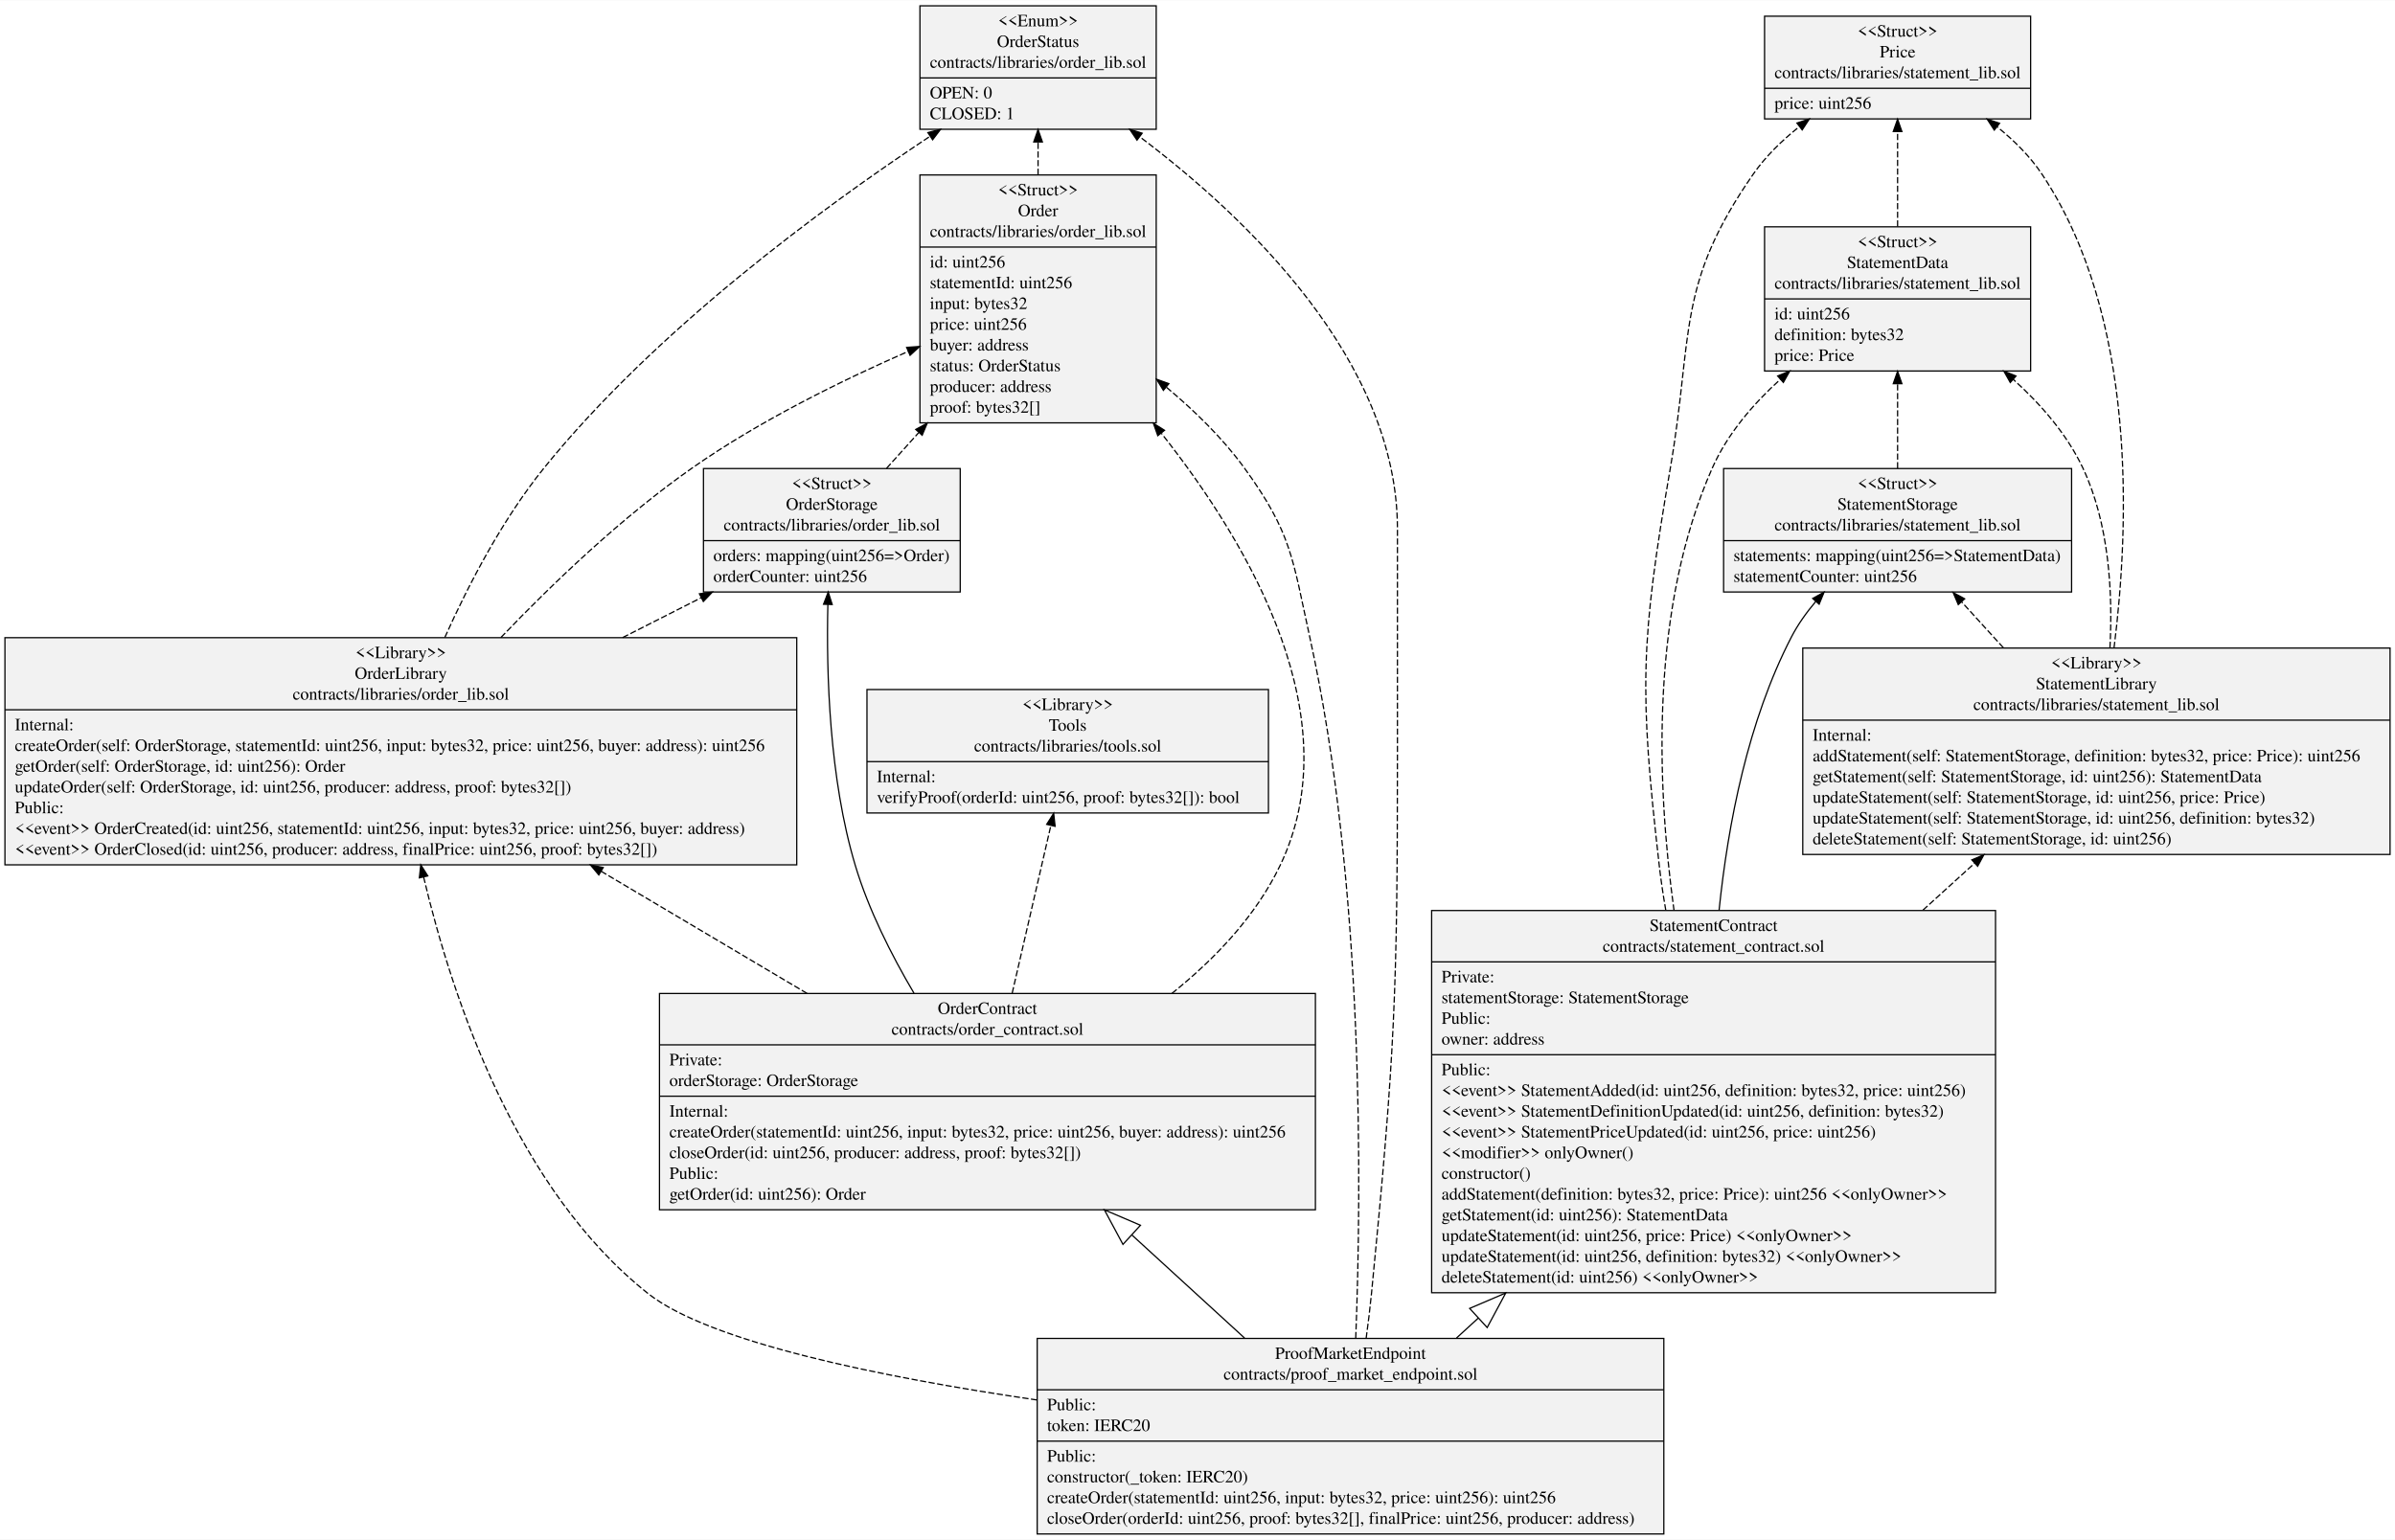
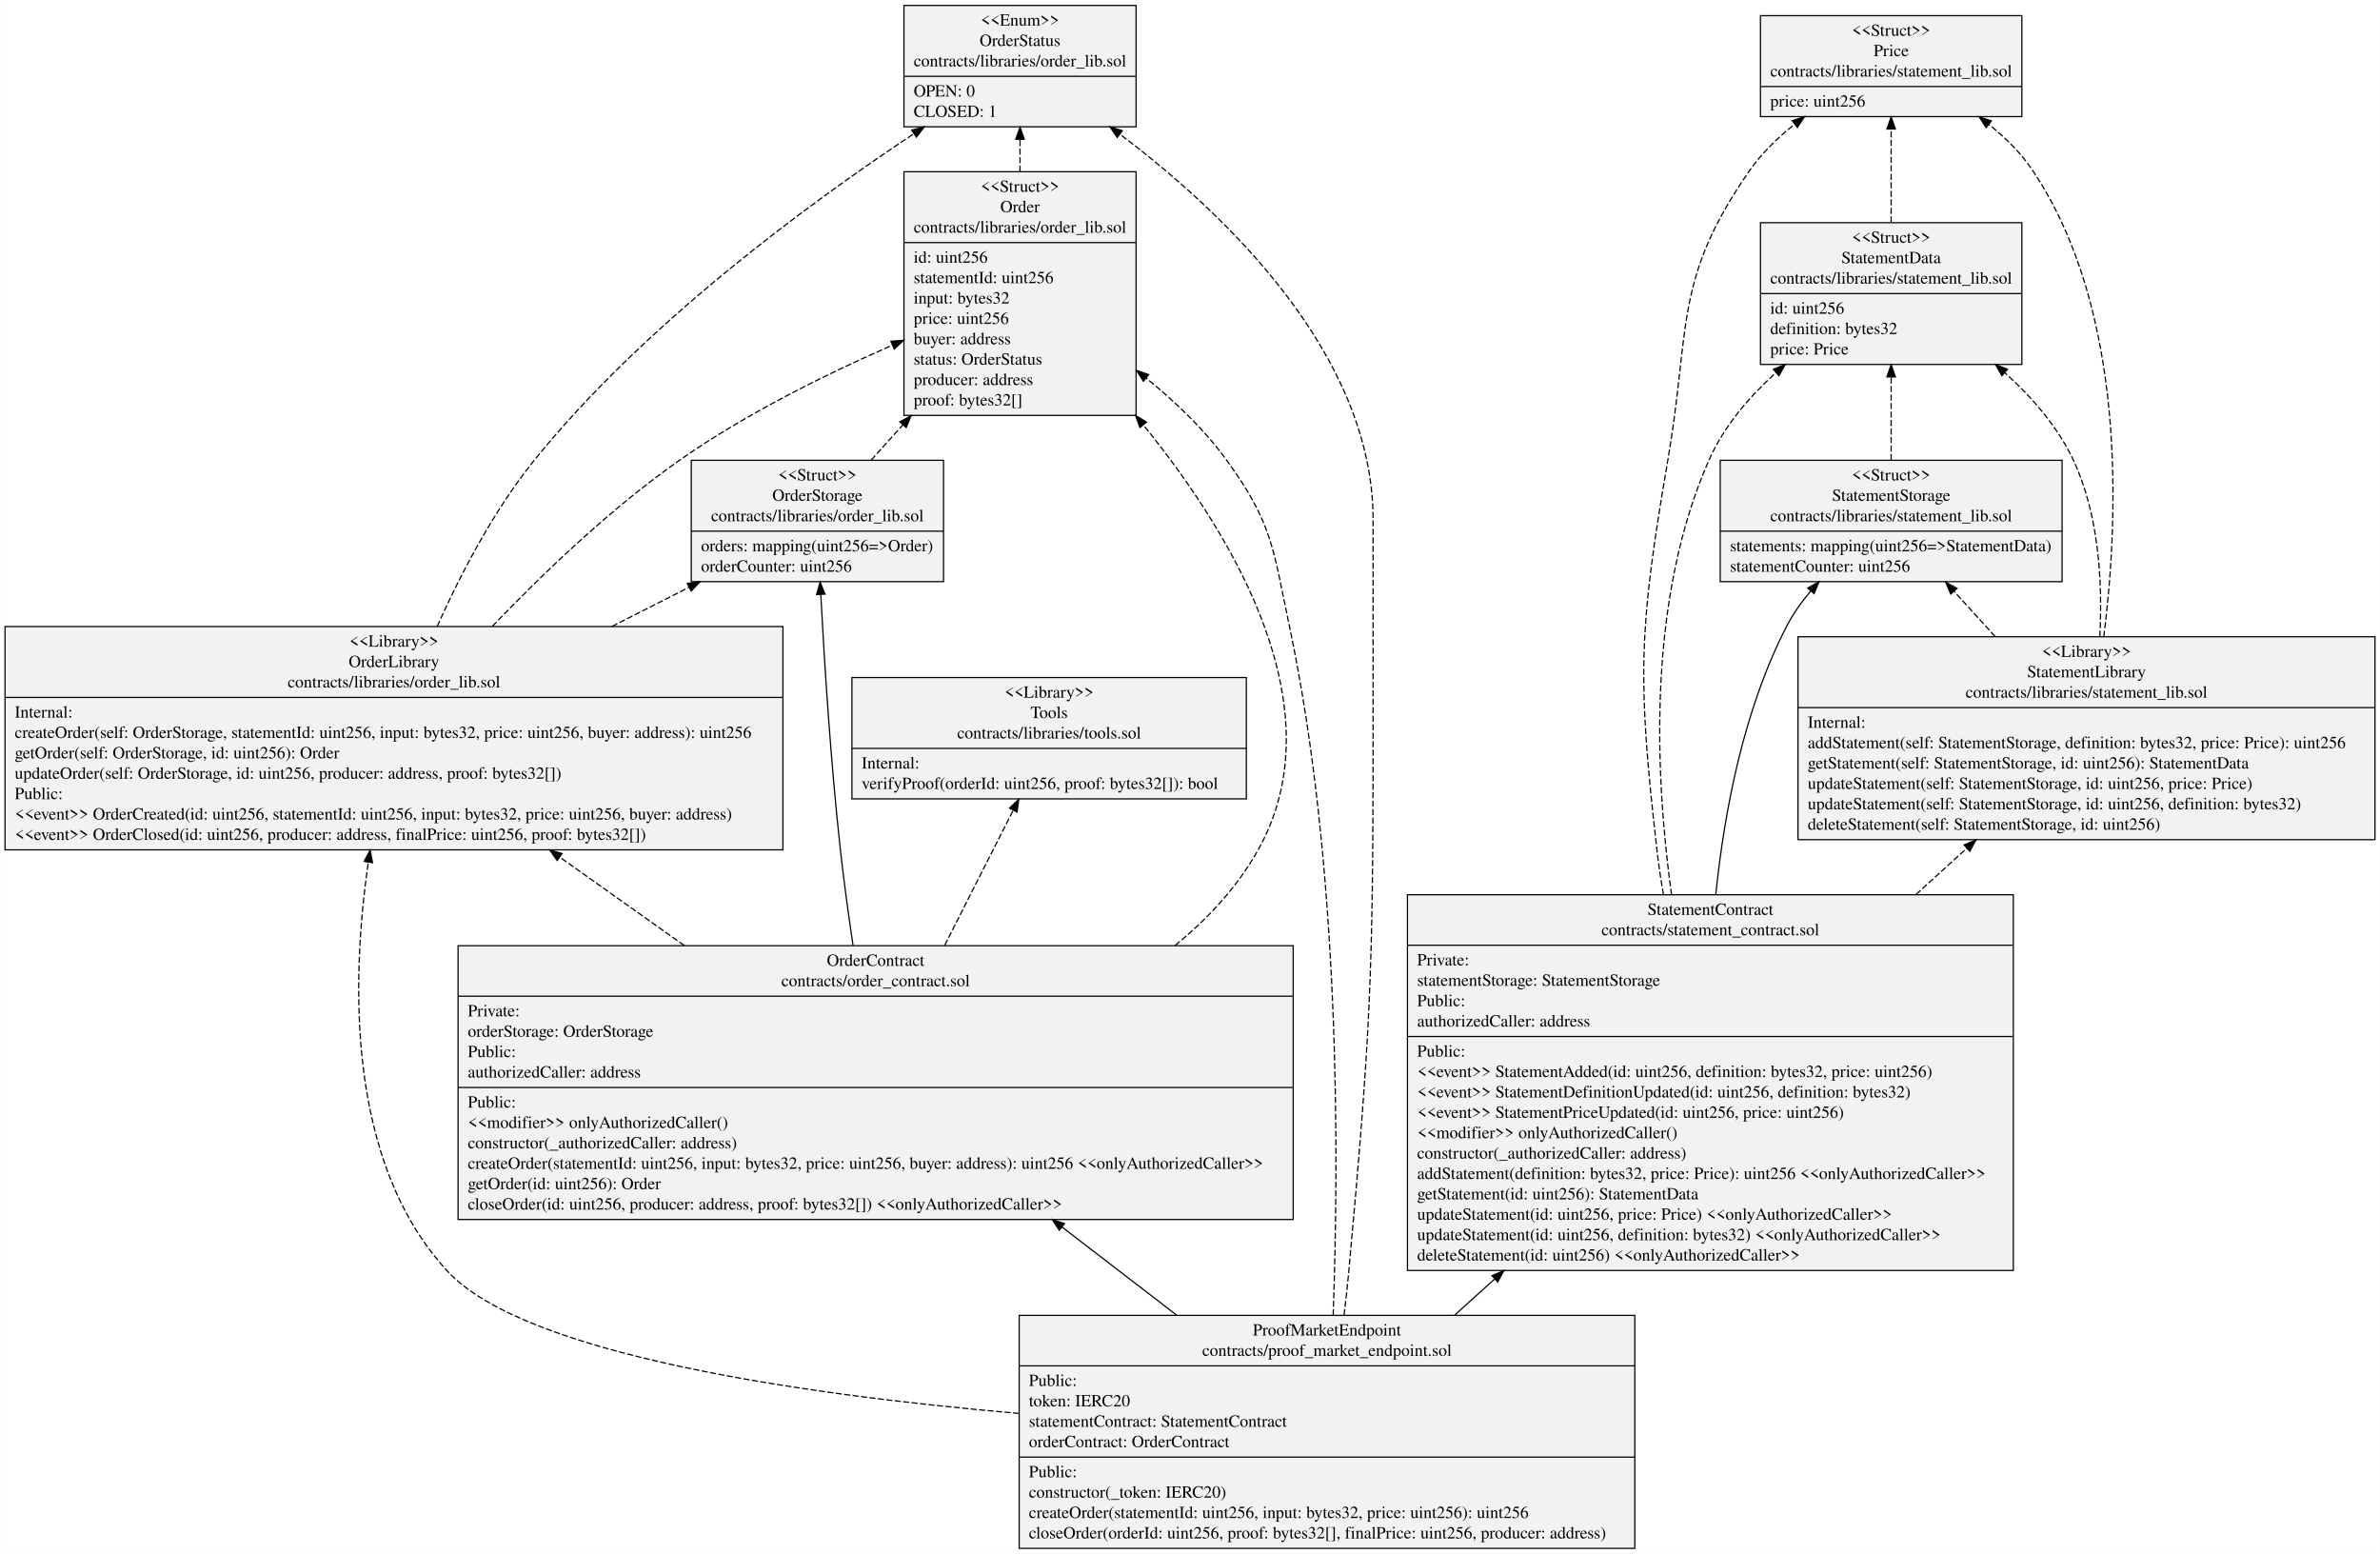
- <svg xmlns="http://www.w3.org/2000/svg" width="1939pt" height="1247pt" viewBox="0.00 0.00 1939.36 1246.80">
-   <g id="graph0" class="graph" transform="scale(1 1) rotate(0) translate(4 1242.8)">
-     <polygon fill="white" stroke="transparent" points="-4,4 -4,-1242.8 1935.36,-1242.8 1935.36,4 -4,4" />
+ <svg xmlns="http://www.w3.org/2000/svg" width="1961pt" height="1280pt" viewBox="0.00 0.00 1961.36 1280.40">
+   <g id="graph0" class="graph" transform="scale(1 1) rotate(0) translate(4 1276.4)">
+     <polygon fill="white" stroke="transparent" points="-4,4 -4,-1276.4 1957.36,-1276.4 1957.36,4 -4,4" />
    <g id="node1" class="node">
-       <polygon fill="#f2f2f2" stroke="black" points="740.92,-1138.3 740.92,-1238.3 932.25,-1238.3 932.25,-1138.3 740.92,-1138.3" />
-       <text text-anchor="middle" x="836.58" y="-1221.7" font-family="Times,serif" font-size="14.00">&lt;&lt;Enum&gt;&gt;</text>
-       <text text-anchor="middle" x="836.58" y="-1204.9" font-family="Times,serif" font-size="14.00">OrderStatus</text>
-       <text text-anchor="middle" x="836.58" y="-1188.1" font-family="Times,serif" font-size="14.00">contracts/libraries/order_lib.sol</text>
-       <polyline fill="none" stroke="black" points="740.92,-1179.9 932.25,-1179.9 " />
-       <text text-anchor="start" x="748.92" y="-1163.3" font-family="Times,serif" font-size="14.00">OPEN: 0</text>
-       <text text-anchor="start" x="748.92" y="-1146.5" font-family="Times,serif" font-size="14.00">CLOSED: 1</text>
+       <polygon fill="#f2f2f2" stroke="black" points="740.92,-1171.9 740.92,-1271.9 932.25,-1271.9 932.25,-1171.9 740.92,-1171.9" />
+       <text text-anchor="middle" x="836.58" y="-1255.3" font-family="Times,serif" font-size="14.00">&lt;&lt;Enum&gt;&gt;</text>
+       <text text-anchor="middle" x="836.58" y="-1238.5" font-family="Times,serif" font-size="14.00">OrderStatus</text>
+       <text text-anchor="middle" x="836.58" y="-1221.7" font-family="Times,serif" font-size="14.00">contracts/libraries/order_lib.sol</text>
+       <polyline fill="none" stroke="black" points="740.92,-1213.5 932.25,-1213.5 " />
+       <text text-anchor="start" x="748.92" y="-1196.9" font-family="Times,serif" font-size="14.00">OPEN: 0</text>
+       <text text-anchor="start" x="748.92" y="-1180.1" font-family="Times,serif" font-size="14.00">CLOSED: 1</text>
    </g>
    <g id="node2" class="node">
-       <polygon fill="#f2f2f2" stroke="black" points="740.92,-900.5 740.92,-1101.3 932.25,-1101.3 932.25,-900.5 740.92,-900.5" />
-       <text text-anchor="middle" x="836.58" y="-1084.7" font-family="Times,serif" font-size="14.00">&lt;&lt;Struct&gt;&gt;</text>
-       <text text-anchor="middle" x="836.58" y="-1067.9" font-family="Times,serif" font-size="14.00">Order</text>
-       <text text-anchor="middle" x="836.58" y="-1051.1" font-family="Times,serif" font-size="14.00">contracts/libraries/order_lib.sol</text>
-       <polyline fill="none" stroke="black" points="740.92,-1042.9 932.25,-1042.9 " />
-       <text text-anchor="start" x="748.92" y="-1026.3" font-family="Times,serif" font-size="14.00">id: uint256</text>
-       <text text-anchor="start" x="748.92" y="-1009.5" font-family="Times,serif" font-size="14.00">statementId: uint256</text>
-       <text text-anchor="start" x="748.92" y="-992.7" font-family="Times,serif" font-size="14.00">input: bytes32</text>
-       <text text-anchor="start" x="748.92" y="-975.9" font-family="Times,serif" font-size="14.00">price: uint256</text>
-       <text text-anchor="start" x="748.92" y="-959.1" font-family="Times,serif" font-size="14.00">buyer: address</text>
-       <text text-anchor="start" x="748.92" y="-942.3" font-family="Times,serif" font-size="14.00">status: OrderStatus</text>
-       <text text-anchor="start" x="748.92" y="-925.5" font-family="Times,serif" font-size="14.00">producer: address</text>
-       <text text-anchor="start" x="748.92" y="-908.7" font-family="Times,serif" font-size="14.00">proof: bytes32[]</text>
+       <polygon fill="#f2f2f2" stroke="black" points="740.92,-934.1 740.92,-1134.9 932.25,-1134.9 932.25,-934.1 740.92,-934.1" />
+       <text text-anchor="middle" x="836.58" y="-1118.3" font-family="Times,serif" font-size="14.00">&lt;&lt;Struct&gt;&gt;</text>
+       <text text-anchor="middle" x="836.58" y="-1101.5" font-family="Times,serif" font-size="14.00">Order</text>
+       <text text-anchor="middle" x="836.58" y="-1084.7" font-family="Times,serif" font-size="14.00">contracts/libraries/order_lib.sol</text>
+       <polyline fill="none" stroke="black" points="740.92,-1076.5 932.25,-1076.5 " />
+       <text text-anchor="start" x="748.92" y="-1059.9" font-family="Times,serif" font-size="14.00">id: uint256</text>
+       <text text-anchor="start" x="748.92" y="-1043.1" font-family="Times,serif" font-size="14.00">statementId: uint256</text>
+       <text text-anchor="start" x="748.92" y="-1026.3" font-family="Times,serif" font-size="14.00">input: bytes32</text>
+       <text text-anchor="start" x="748.92" y="-1009.5" font-family="Times,serif" font-size="14.00">price: uint256</text>
+       <text text-anchor="start" x="748.92" y="-992.7" font-family="Times,serif" font-size="14.00">buyer: address</text>
+       <text text-anchor="start" x="748.92" y="-975.9" font-family="Times,serif" font-size="14.00">status: OrderStatus</text>
+       <text text-anchor="start" x="748.92" y="-959.1" font-family="Times,serif" font-size="14.00">producer: address</text>
+       <text text-anchor="start" x="748.92" y="-942.3" font-family="Times,serif" font-size="14.00">proof: bytes32[]</text>
    </g>
    <g id="edge1" class="edge">
-       <path fill="none" stroke="black" stroke-dasharray="5,2" d="M836.58,-1101.38C836.58,-1110.42 836.58,-1119.37 836.58,-1127.89" />
-       <polygon fill="black" stroke="black" points="833.08,-1128.05 836.58,-1138.05 840.08,-1128.05 833.08,-1128.05" />
+       <path fill="none" stroke="black" stroke-dasharray="5,2" d="M836.58,-1134.98C836.58,-1144.02 836.58,-1152.97 836.58,-1161.49" />
+       <polygon fill="black" stroke="black" points="833.08,-1161.65 836.58,-1171.65 840.08,-1161.65 833.08,-1161.65" />
    </g>
    <g id="node3" class="node">
-       <polygon fill="#f2f2f2" stroke="black" points="565.63,-763.5 565.63,-863.5 773.54,-863.5 773.54,-763.5 565.63,-763.5" />
-       <text text-anchor="middle" x="669.58" y="-846.9" font-family="Times,serif" font-size="14.00">&lt;&lt;Struct&gt;&gt;</text>
-       <text text-anchor="middle" x="669.58" y="-830.1" font-family="Times,serif" font-size="14.00">OrderStorage</text>
-       <text text-anchor="middle" x="669.58" y="-813.3" font-family="Times,serif" font-size="14.00">contracts/libraries/order_lib.sol</text>
-       <polyline fill="none" stroke="black" points="565.63,-805.1 773.54,-805.1 " />
-       <text text-anchor="start" x="573.63" y="-788.5" font-family="Times,serif" font-size="14.00">orders: mapping(uint256=&gt;Order)</text>
-       <text text-anchor="start" x="573.63" y="-771.7" font-family="Times,serif" font-size="14.00">orderCounter: uint256</text>
+       <polygon fill="#f2f2f2" stroke="black" points="565.63,-797.1 565.63,-897.1 773.54,-897.1 773.54,-797.1 565.63,-797.1" />
+       <text text-anchor="middle" x="669.58" y="-880.5" font-family="Times,serif" font-size="14.00">&lt;&lt;Struct&gt;&gt;</text>
+       <text text-anchor="middle" x="669.58" y="-863.7" font-family="Times,serif" font-size="14.00">OrderStorage</text>
+       <text text-anchor="middle" x="669.58" y="-846.9" font-family="Times,serif" font-size="14.00">contracts/libraries/order_lib.sol</text>
+       <polyline fill="none" stroke="black" points="565.63,-838.7 773.54,-838.7 " />
+       <text text-anchor="start" x="573.63" y="-822.1" font-family="Times,serif" font-size="14.00">orders: mapping(uint256=&gt;Order)</text>
+       <text text-anchor="start" x="573.63" y="-805.3" font-family="Times,serif" font-size="14.00">orderCounter: uint256</text>
    </g>
    <g id="edge2" class="edge">
-       <path fill="none" stroke="black" stroke-dasharray="5,2" d="M713.9,-863.7C722.06,-872.76 730.87,-882.54 739.89,-892.55" />
-       <polygon fill="black" stroke="black" points="737.52,-895.16 746.82,-900.24 742.73,-890.47 737.52,-895.16" />
+       <path fill="none" stroke="black" stroke-dasharray="5,2" d="M713.9,-897.3C722.06,-906.36 730.87,-916.14 739.89,-926.15" />
+       <polygon fill="black" stroke="black" points="737.52,-928.76 746.82,-933.84 742.73,-924.07 737.52,-928.76" />
    </g>
    <g id="node4" class="node">
-       <polygon fill="#f2f2f2" stroke="black" points="0,-542.5 0,-726.5 641.17,-726.5 641.17,-542.5 0,-542.5" />
-       <text text-anchor="middle" x="320.58" y="-709.9" font-family="Times,serif" font-size="14.00">&lt;&lt;Library&gt;&gt;</text>
-       <text text-anchor="middle" x="320.58" y="-693.1" font-family="Times,serif" font-size="14.00">OrderLibrary</text>
-       <text text-anchor="middle" x="320.58" y="-676.3" font-family="Times,serif" font-size="14.00">contracts/libraries/order_lib.sol</text>
-       <polyline fill="none" stroke="black" points="0,-668.1 641.17,-668.1 " />
-       <text text-anchor="start" x="8" y="-651.5" font-family="Times,serif" font-size="14.00">Internal:</text>
-       <text text-anchor="start" x="8" y="-634.7" font-family="Times,serif" font-size="14.00">    createOrder(self: OrderStorage, statementId: uint256, input: bytes32, price: uint256, buyer: address): uint256</text>
-       <text text-anchor="start" x="8" y="-617.9" font-family="Times,serif" font-size="14.00">    getOrder(self: OrderStorage, id: uint256): Order</text>
-       <text text-anchor="start" x="8" y="-601.1" font-family="Times,serif" font-size="14.00">    updateOrder(self: OrderStorage, id: uint256, producer: address, proof: bytes32[])</text>
-       <text text-anchor="start" x="8" y="-584.3" font-family="Times,serif" font-size="14.00">Public:</text>
-       <text text-anchor="start" x="8" y="-567.5" font-family="Times,serif" font-size="14.00">    &lt;&lt;event&gt;&gt; OrderCreated(id: uint256, statementId: uint256, input: bytes32, price: uint256, buyer: address)</text>
-       <text text-anchor="start" x="8" y="-550.7" font-family="Times,serif" font-size="14.00">    &lt;&lt;event&gt;&gt; OrderClosed(id: uint256, producer: address, finalPrice: uint256, proof: bytes32[])</text>
+       <polygon fill="#f2f2f2" stroke="black" points="0,-576.1 0,-760.1 641.17,-760.1 641.17,-576.1 0,-576.1" />
+       <text text-anchor="middle" x="320.58" y="-743.5" font-family="Times,serif" font-size="14.00">&lt;&lt;Library&gt;&gt;</text>
+       <text text-anchor="middle" x="320.58" y="-726.7" font-family="Times,serif" font-size="14.00">OrderLibrary</text>
+       <text text-anchor="middle" x="320.58" y="-709.9" font-family="Times,serif" font-size="14.00">contracts/libraries/order_lib.sol</text>
+       <polyline fill="none" stroke="black" points="0,-701.7 641.17,-701.7 " />
+       <text text-anchor="start" x="8" y="-685.1" font-family="Times,serif" font-size="14.00">Internal:</text>
+       <text text-anchor="start" x="8" y="-668.3" font-family="Times,serif" font-size="14.00">    createOrder(self: OrderStorage, statementId: uint256, input: bytes32, price: uint256, buyer: address): uint256</text>
+       <text text-anchor="start" x="8" y="-651.5" font-family="Times,serif" font-size="14.00">    getOrder(self: OrderStorage, id: uint256): Order</text>
+       <text text-anchor="start" x="8" y="-634.7" font-family="Times,serif" font-size="14.00">    updateOrder(self: OrderStorage, id: uint256, producer: address, proof: bytes32[])</text>
+       <text text-anchor="start" x="8" y="-617.9" font-family="Times,serif" font-size="14.00">Public:</text>
+       <text text-anchor="start" x="8" y="-601.1" font-family="Times,serif" font-size="14.00">    &lt;&lt;event&gt;&gt; OrderCreated(id: uint256, statementId: uint256, input: bytes32, price: uint256, buyer: address)</text>
+       <text text-anchor="start" x="8" y="-584.3" font-family="Times,serif" font-size="14.00">    &lt;&lt;event&gt;&gt; OrderClosed(id: uint256, producer: address, finalPrice: uint256, proof: bytes32[])</text>
    </g>
    <g id="edge5" class="edge">
-       <path fill="none" stroke="black" stroke-dasharray="5,2" d="M356.2,-726.7C375.99,-770.8 403.35,-822.93 436.58,-864 526.83,-975.5 661.33,-1074.38 749.01,-1132.56" />
-       <polygon fill="black" stroke="black" points="747.33,-1135.65 757.6,-1138.24 751.19,-1129.81 747.33,-1135.65" />
+       <path fill="none" stroke="black" stroke-dasharray="5,2" d="M356.2,-760.3C375.99,-804.4 403.35,-856.53 436.58,-897.6 526.83,-1009.1 661.33,-1107.98 749.01,-1166.16" />
+       <polygon fill="black" stroke="black" points="747.33,-1169.25 757.6,-1171.84 751.19,-1163.41 747.33,-1169.25" />
    </g>
    <g id="edge4" class="edge">
-       <path fill="none" stroke="black" stroke-dasharray="5,2" d="M401.62,-726.67C444.69,-771.66 500.28,-824.6 556.58,-864 610.68,-901.85 676.92,-934.53 731.39,-958.35" />
-       <polygon fill="black" stroke="black" points="730.15,-961.63 740.72,-962.39 732.93,-955.2 730.15,-961.63" />
+       <path fill="none" stroke="black" stroke-dasharray="5,2" d="M401.62,-760.27C444.69,-805.26 500.28,-858.2 556.58,-897.6 610.68,-935.45 676.92,-968.13 731.39,-991.95" />
+       <polygon fill="black" stroke="black" points="730.15,-995.23 740.72,-995.99 732.93,-988.8 730.15,-995.23" />
    </g>
    <g id="edge3" class="edge">
-       <path fill="none" stroke="black" stroke-dasharray="5,2" d="M500.2,-726.59C521.92,-737.61 543.54,-748.58 563.71,-758.8" />
-       <polygon fill="black" stroke="black" points="562.36,-762.05 572.86,-763.45 565.53,-755.8 562.36,-762.05" />
+       <path fill="none" stroke="black" stroke-dasharray="5,2" d="M500.2,-760.19C521.92,-771.21 543.54,-782.18 563.71,-792.4" />
+       <polygon fill="black" stroke="black" points="562.36,-795.65 572.86,-797.05 565.53,-789.4 562.36,-795.65" />
    </g>
    <g id="node5" class="node">
-       <polygon fill="#f2f2f2" stroke="black" points="1424.86,-942.5 1424.86,-1059.3 1640.31,-1059.3 1640.31,-942.5 1424.86,-942.5" />
-       <text text-anchor="middle" x="1532.58" y="-1042.7" font-family="Times,serif" font-size="14.00">&lt;&lt;Struct&gt;&gt;</text>
-       <text text-anchor="middle" x="1532.58" y="-1025.9" font-family="Times,serif" font-size="14.00">StatementData</text>
-       <text text-anchor="middle" x="1532.58" y="-1009.1" font-family="Times,serif" font-size="14.00">contracts/libraries/statement_lib.sol</text>
-       <polyline fill="none" stroke="black" points="1424.86,-1000.9 1640.31,-1000.9 " />
-       <text text-anchor="start" x="1432.86" y="-984.3" font-family="Times,serif" font-size="14.00">id: uint256</text>
-       <text text-anchor="start" x="1432.86" y="-967.5" font-family="Times,serif" font-size="14.00">definition: bytes32</text>
-       <text text-anchor="start" x="1432.86" y="-950.7" font-family="Times,serif" font-size="14.00">price: Price</text>
+       <polygon fill="#f2f2f2" stroke="black" points="1446.86,-976.1 1446.86,-1092.9 1662.31,-1092.9 1662.31,-976.1 1446.86,-976.1" />
+       <text text-anchor="middle" x="1554.58" y="-1076.3" font-family="Times,serif" font-size="14.00">&lt;&lt;Struct&gt;&gt;</text>
+       <text text-anchor="middle" x="1554.58" y="-1059.5" font-family="Times,serif" font-size="14.00">StatementData</text>
+       <text text-anchor="middle" x="1554.58" y="-1042.7" font-family="Times,serif" font-size="14.00">contracts/libraries/statement_lib.sol</text>
+       <polyline fill="none" stroke="black" points="1446.86,-1034.5 1662.31,-1034.5 " />
+       <text text-anchor="start" x="1454.86" y="-1017.9" font-family="Times,serif" font-size="14.00">id: uint256</text>
+       <text text-anchor="start" x="1454.86" y="-1001.1" font-family="Times,serif" font-size="14.00">definition: bytes32</text>
+       <text text-anchor="start" x="1454.86" y="-984.3" font-family="Times,serif" font-size="14.00">price: Price</text>
    </g>
    <g id="node7" class="node">
-       <polygon fill="#f2f2f2" stroke="black" points="1424.86,-1146.7 1424.86,-1229.9 1640.31,-1229.9 1640.31,-1146.7 1424.86,-1146.7" />
-       <text text-anchor="middle" x="1532.58" y="-1213.3" font-family="Times,serif" font-size="14.00">&lt;&lt;Struct&gt;&gt;</text>
-       <text text-anchor="middle" x="1532.58" y="-1196.5" font-family="Times,serif" font-size="14.00">Price</text>
-       <text text-anchor="middle" x="1532.58" y="-1179.7" font-family="Times,serif" font-size="14.00">contracts/libraries/statement_lib.sol</text>
-       <polyline fill="none" stroke="black" points="1424.86,-1171.5 1640.31,-1171.5 " />
-       <text text-anchor="start" x="1432.86" y="-1154.9" font-family="Times,serif" font-size="14.00">price: uint256</text>
+       <polygon fill="#f2f2f2" stroke="black" points="1446.86,-1180.3 1446.86,-1263.5 1662.31,-1263.5 1662.31,-1180.3 1446.86,-1180.3" />
+       <text text-anchor="middle" x="1554.58" y="-1246.9" font-family="Times,serif" font-size="14.00">&lt;&lt;Struct&gt;&gt;</text>
+       <text text-anchor="middle" x="1554.58" y="-1230.1" font-family="Times,serif" font-size="14.00">Price</text>
+       <text text-anchor="middle" x="1554.58" y="-1213.3" font-family="Times,serif" font-size="14.00">contracts/libraries/statement_lib.sol</text>
+       <polyline fill="none" stroke="black" points="1446.86,-1205.1 1662.31,-1205.1 " />
+       <text text-anchor="start" x="1454.86" y="-1188.5" font-family="Times,serif" font-size="14.00">price: uint256</text>
    </g>
    <g id="edge6" class="edge">
-       <path fill="none" stroke="black" stroke-dasharray="5,2" d="M1532.58,-1059.55C1532.58,-1084.08 1532.58,-1112.46 1532.58,-1136.23" />
-       <polygon fill="black" stroke="black" points="1529.08,-1136.46 1532.58,-1146.46 1536.08,-1136.46 1529.08,-1136.46" />
+       <path fill="none" stroke="black" stroke-dasharray="5,2" d="M1554.58,-1093.15C1554.58,-1117.68 1554.58,-1146.06 1554.58,-1169.83" />
+       <polygon fill="black" stroke="black" points="1551.08,-1170.06 1554.58,-1180.06 1558.08,-1170.06 1551.08,-1170.06" />
    </g>
    <g id="node6" class="node">
-       <polygon fill="#f2f2f2" stroke="black" points="1391.69,-763.5 1391.69,-863.5 1673.48,-863.5 1673.48,-763.5 1391.69,-763.5" />
-       <text text-anchor="middle" x="1532.58" y="-846.9" font-family="Times,serif" font-size="14.00">&lt;&lt;Struct&gt;&gt;</text>
-       <text text-anchor="middle" x="1532.58" y="-830.1" font-family="Times,serif" font-size="14.00">StatementStorage</text>
-       <text text-anchor="middle" x="1532.58" y="-813.3" font-family="Times,serif" font-size="14.00">contracts/libraries/statement_lib.sol</text>
-       <polyline fill="none" stroke="black" points="1391.69,-805.1 1673.48,-805.1 " />
-       <text text-anchor="start" x="1399.69" y="-788.5" font-family="Times,serif" font-size="14.00">statements: mapping(uint256=&gt;StatementData)</text>
-       <text text-anchor="start" x="1399.69" y="-771.7" font-family="Times,serif" font-size="14.00">statementCounter: uint256</text>
+       <polygon fill="#f2f2f2" stroke="black" points="1413.69,-797.1 1413.69,-897.1 1695.48,-897.1 1695.48,-797.1 1413.69,-797.1" />
+       <text text-anchor="middle" x="1554.58" y="-880.5" font-family="Times,serif" font-size="14.00">&lt;&lt;Struct&gt;&gt;</text>
+       <text text-anchor="middle" x="1554.58" y="-863.7" font-family="Times,serif" font-size="14.00">StatementStorage</text>
+       <text text-anchor="middle" x="1554.58" y="-846.9" font-family="Times,serif" font-size="14.00">contracts/libraries/statement_lib.sol</text>
+       <polyline fill="none" stroke="black" points="1413.69,-838.7 1695.48,-838.7 " />
+       <text text-anchor="start" x="1421.69" y="-822.1" font-family="Times,serif" font-size="14.00">statements: mapping(uint256=&gt;StatementData)</text>
+       <text text-anchor="start" x="1421.69" y="-805.3" font-family="Times,serif" font-size="14.00">statementCounter: uint256</text>
    </g>
    <g id="edge7" class="edge">
-       <path fill="none" stroke="black" stroke-dasharray="5,2" d="M1532.58,-863.7C1532.58,-884.63 1532.58,-909.39 1532.58,-932.02" />
-       <polygon fill="black" stroke="black" points="1529.08,-932.24 1532.58,-942.24 1536.08,-932.24 1529.08,-932.24" />
+       <path fill="none" stroke="black" stroke-dasharray="5,2" d="M1554.58,-897.3C1554.58,-918.23 1554.58,-942.99 1554.58,-965.62" />
+       <polygon fill="black" stroke="black" points="1551.08,-965.84 1554.58,-975.84 1558.08,-965.84 1551.08,-965.84" />
    </g>
    <g id="node8" class="node">
-       <polygon fill="#f2f2f2" stroke="black" points="1455.8,-550.9 1455.8,-718.1 1931.36,-718.1 1931.36,-550.9 1455.8,-550.9" />
-       <text text-anchor="middle" x="1693.58" y="-701.5" font-family="Times,serif" font-size="14.00">&lt;&lt;Library&gt;&gt;</text>
-       <text text-anchor="middle" x="1693.58" y="-684.7" font-family="Times,serif" font-size="14.00">StatementLibrary</text>
-       <text text-anchor="middle" x="1693.58" y="-667.9" font-family="Times,serif" font-size="14.00">contracts/libraries/statement_lib.sol</text>
-       <polyline fill="none" stroke="black" points="1455.8,-659.7 1931.36,-659.7 " />
-       <text text-anchor="start" x="1463.8" y="-643.1" font-family="Times,serif" font-size="14.00">Internal:</text>
-       <text text-anchor="start" x="1463.8" y="-626.3" font-family="Times,serif" font-size="14.00">    addStatement(self: StatementStorage, definition: bytes32, price: Price): uint256</text>
-       <text text-anchor="start" x="1463.8" y="-609.5" font-family="Times,serif" font-size="14.00">    getStatement(self: StatementStorage, id: uint256): StatementData</text>
-       <text text-anchor="start" x="1463.8" y="-592.7" font-family="Times,serif" font-size="14.00">    updateStatement(self: StatementStorage, id: uint256, price: Price)</text>
-       <text text-anchor="start" x="1463.8" y="-575.9" font-family="Times,serif" font-size="14.00">    updateStatement(self: StatementStorage, id: uint256, definition: bytes32)</text>
-       <text text-anchor="start" x="1463.8" y="-559.1" font-family="Times,serif" font-size="14.00">    deleteStatement(self: StatementStorage, id: uint256)</text>
+       <polygon fill="#f2f2f2" stroke="black" points="1477.8,-584.5 1477.8,-751.7 1953.36,-751.7 1953.36,-584.5 1477.8,-584.5" />
+       <text text-anchor="middle" x="1715.58" y="-735.1" font-family="Times,serif" font-size="14.00">&lt;&lt;Library&gt;&gt;</text>
+       <text text-anchor="middle" x="1715.58" y="-718.3" font-family="Times,serif" font-size="14.00">StatementLibrary</text>
+       <text text-anchor="middle" x="1715.58" y="-701.5" font-family="Times,serif" font-size="14.00">contracts/libraries/statement_lib.sol</text>
+       <polyline fill="none" stroke="black" points="1477.8,-693.3 1953.36,-693.3 " />
+       <text text-anchor="start" x="1485.8" y="-676.7" font-family="Times,serif" font-size="14.00">Internal:</text>
+       <text text-anchor="start" x="1485.8" y="-659.9" font-family="Times,serif" font-size="14.00">    addStatement(self: StatementStorage, definition: bytes32, price: Price): uint256</text>
+       <text text-anchor="start" x="1485.8" y="-643.1" font-family="Times,serif" font-size="14.00">    getStatement(self: StatementStorage, id: uint256): StatementData</text>
+       <text text-anchor="start" x="1485.8" y="-626.3" font-family="Times,serif" font-size="14.00">    updateStatement(self: StatementStorage, id: uint256, price: Price)</text>
+       <text text-anchor="start" x="1485.8" y="-609.5" font-family="Times,serif" font-size="14.00">    updateStatement(self: StatementStorage, id: uint256, definition: bytes32)</text>
+       <text text-anchor="start" x="1485.8" y="-592.7" font-family="Times,serif" font-size="14.00">    deleteStatement(self: StatementStorage, id: uint256)</text>
    </g>
    <g id="edge10" class="edge">
-       <path fill="none" stroke="black" stroke-dasharray="5,2" d="M1704.54,-718.23C1706.92,-763.36 1703.83,-819.02 1682.58,-864 1669.7,-891.26 1648.61,-915.51 1626.25,-935.71" />
-       <polygon fill="black" stroke="black" points="1623.83,-933.18 1618.63,-942.41 1628.45,-938.44 1623.83,-933.18" />
+       <path fill="none" stroke="black" stroke-dasharray="5,2" d="M1726.54,-751.83C1728.92,-796.96 1725.83,-852.62 1704.58,-897.6 1691.7,-924.86 1670.61,-949.11 1648.25,-969.31" />
+       <polygon fill="black" stroke="black" points="1645.83,-966.78 1640.63,-976.01 1650.45,-972.04 1645.83,-966.78" />
    </g>
    <g id="edge8" class="edge">
-       <path fill="none" stroke="black" stroke-dasharray="5,2" d="M1618.27,-718.3C1606.86,-730.85 1595.3,-743.55 1584.53,-755.39" />
-       <polygon fill="black" stroke="black" points="1581.72,-753.28 1577.58,-763.03 1586.9,-757.99 1581.72,-753.28" />
+       <path fill="none" stroke="black" stroke-dasharray="5,2" d="M1640.27,-751.9C1628.86,-764.45 1617.3,-777.15 1606.53,-788.99" />
+       <polygon fill="black" stroke="black" points="1603.72,-786.88 1599.58,-796.63 1608.9,-791.59 1603.72,-786.88" />
    </g>
    <g id="edge9" class="edge">
-       <path fill="none" stroke="black" stroke-dasharray="5,2" d="M1707.85,-718.18C1720.43,-817.88 1726.43,-986.4 1649.58,-1101.8 1639.97,-1116.24 1627.04,-1129.11 1613.29,-1140.2" />
-       <polygon fill="black" stroke="black" points="1610.88,-1137.63 1605.11,-1146.52 1615.16,-1143.17 1610.88,-1137.63" />
+       <path fill="none" stroke="black" stroke-dasharray="5,2" d="M1729.85,-751.78C1742.43,-851.48 1748.43,-1020 1671.58,-1135.4 1661.97,-1149.84 1649.04,-1162.71 1635.29,-1173.8" />
+       <polygon fill="black" stroke="black" points="1632.88,-1171.23 1627.11,-1180.12 1637.16,-1176.77 1632.88,-1171.23" />
    </g>
    <g id="node9" class="node">
-       <polygon fill="#f2f2f2" stroke="black" points="698.03,-584.5 698.03,-684.5 1023.13,-684.5 1023.13,-584.5 698.03,-584.5" />
-       <text text-anchor="middle" x="860.58" y="-667.9" font-family="Times,serif" font-size="14.00">&lt;&lt;Library&gt;&gt;</text>
-       <text text-anchor="middle" x="860.58" y="-651.1" font-family="Times,serif" font-size="14.00">Tools</text>
-       <text text-anchor="middle" x="860.58" y="-634.3" font-family="Times,serif" font-size="14.00">contracts/libraries/tools.sol</text>
-       <polyline fill="none" stroke="black" points="698.03,-626.1 1023.13,-626.1 " />
-       <text text-anchor="start" x="706.03" y="-609.5" font-family="Times,serif" font-size="14.00">Internal:</text>
-       <text text-anchor="start" x="706.03" y="-592.7" font-family="Times,serif" font-size="14.00">    verifyProof(orderId: uint256, proof: bytes32[]): bool</text>
+       <polygon fill="#f2f2f2" stroke="black" points="698.03,-618.1 698.03,-718.1 1023.13,-718.1 1023.13,-618.1 698.03,-618.1" />
+       <text text-anchor="middle" x="860.58" y="-701.5" font-family="Times,serif" font-size="14.00">&lt;&lt;Library&gt;&gt;</text>
+       <text text-anchor="middle" x="860.58" y="-684.7" font-family="Times,serif" font-size="14.00">Tools</text>
+       <text text-anchor="middle" x="860.58" y="-667.9" font-family="Times,serif" font-size="14.00">contracts/libraries/tools.sol</text>
+       <polyline fill="none" stroke="black" points="698.03,-659.7 1023.13,-659.7 " />
+       <text text-anchor="start" x="706.03" y="-643.1" font-family="Times,serif" font-size="14.00">Internal:</text>
+       <text text-anchor="start" x="706.03" y="-626.3" font-family="Times,serif" font-size="14.00">    verifyProof(orderId: uint256, proof: bytes32[]): bool</text>
    </g>
    <g id="node10" class="node">
-       <polygon fill="#f2f2f2" stroke="black" points="530.01,-263.1 530.01,-438.3 1061.16,-438.3 1061.16,-263.1 530.01,-263.1" />
-       <text text-anchor="middle" x="795.58" y="-421.7" font-family="Times,serif" font-size="14.00">OrderContract</text>
-       <text text-anchor="middle" x="795.58" y="-404.9" font-family="Times,serif" font-size="14.00">contracts/order_contract.sol</text>
-       <polyline fill="none" stroke="black" points="530.01,-396.7 1061.16,-396.7 " />
-       <text text-anchor="start" x="538.01" y="-380.1" font-family="Times,serif" font-size="14.00">Private:</text>
-       <text text-anchor="start" x="538.01" y="-363.3" font-family="Times,serif" font-size="14.00">   orderStorage: OrderStorage</text>
-       <polyline fill="none" stroke="black" points="530.01,-355.1 1061.16,-355.1 " />
-       <text text-anchor="start" x="538.01" y="-338.5" font-family="Times,serif" font-size="14.00">Internal:</text>
-       <text text-anchor="start" x="538.01" y="-321.7" font-family="Times,serif" font-size="14.00">    createOrder(statementId: uint256, input: bytes32, price: uint256, buyer: address): uint256</text>
-       <text text-anchor="start" x="538.01" y="-304.9" font-family="Times,serif" font-size="14.00">    closeOrder(id: uint256, producer: address, proof: bytes32[])</text>
-       <text text-anchor="start" x="538.01" y="-288.1" font-family="Times,serif" font-size="14.00">Public:</text>
-       <text text-anchor="start" x="538.01" y="-271.3" font-family="Times,serif" font-size="14.00">    getOrder(id: uint256): Order</text>
+       <polygon fill="#f2f2f2" stroke="black" points="373.43,-271.5 373.43,-497.1 1061.74,-497.1 1061.74,-271.5 373.43,-271.5" />
+       <text text-anchor="middle" x="717.58" y="-480.5" font-family="Times,serif" font-size="14.00">OrderContract</text>
+       <text text-anchor="middle" x="717.58" y="-463.7" font-family="Times,serif" font-size="14.00">contracts/order_contract.sol</text>
+       <polyline fill="none" stroke="black" points="373.43,-455.5 1061.74,-455.5 " />
+       <text text-anchor="start" x="381.43" y="-438.9" font-family="Times,serif" font-size="14.00">Private:</text>
+       <text text-anchor="start" x="381.43" y="-422.1" font-family="Times,serif" font-size="14.00">   orderStorage: OrderStorage</text>
+       <text text-anchor="start" x="381.43" y="-405.3" font-family="Times,serif" font-size="14.00">Public:</text>
+       <text text-anchor="start" x="381.43" y="-388.5" font-family="Times,serif" font-size="14.00">   authorizedCaller: address</text>
+       <polyline fill="none" stroke="black" points="373.43,-380.3 1061.74,-380.3 " />
+       <text text-anchor="start" x="381.43" y="-363.7" font-family="Times,serif" font-size="14.00">Public:</text>
+       <text text-anchor="start" x="381.43" y="-346.9" font-family="Times,serif" font-size="14.00">    &lt;&lt;modifier&gt;&gt; onlyAuthorizedCaller()</text>
+       <text text-anchor="start" x="381.43" y="-330.1" font-family="Times,serif" font-size="14.00">    constructor(_authorizedCaller: address)</text>
+       <text text-anchor="start" x="381.43" y="-313.3" font-family="Times,serif" font-size="14.00">    createOrder(statementId: uint256, input: bytes32, price: uint256, buyer: address): uint256 &lt;&lt;onlyAuthorizedCaller&gt;&gt;</text>
+       <text text-anchor="start" x="381.43" y="-296.5" font-family="Times,serif" font-size="14.00">    getOrder(id: uint256): Order</text>
+       <text text-anchor="start" x="381.43" y="-279.7" font-family="Times,serif" font-size="14.00">    closeOrder(id: uint256, producer: address, proof: bytes32[]) &lt;&lt;onlyAuthorizedCaller&gt;&gt;</text>
    </g>
    <g id="edge13" class="edge">
-       <path fill="none" stroke="black" stroke-dasharray="5,2" d="M944.97,-438.36C980.16,-466.58 1013.08,-501.32 1032.58,-542 1089.17,-660 1010.35,-798.51 936.45,-892.04" />
-       <polygon fill="black" stroke="black" points="933.52,-890.11 930,-900.11 938.98,-894.48 933.52,-890.11" />
+       <path fill="none" stroke="black" stroke-dasharray="5,2" d="M964.41,-497.34C991.59,-519.47 1015.55,-545.41 1032.58,-575.6 1097.47,-690.61 1015.2,-831.34 938.25,-926.19" />
+       <polygon fill="black" stroke="black" points="935.42,-924.13 931.78,-934.08 940.83,-928.57 935.42,-924.13" />
    </g>
    <g id="edge12" class="edge">
-       <path fill="none" stroke="black" d="M736.09,-438.55C717.61,-469.82 699.3,-506.24 688.58,-542 667.46,-612.47 665.05,-697.71 666.37,-753.42" />
-       <polygon fill="black" stroke="black" points="662.87,-753.57 666.66,-763.47 669.87,-753.37 662.87,-753.57" />
+       <path fill="none" stroke="black" d="M698.97,-497.3C695.13,-522.97 691.41,-550.19 688.58,-575.6 680.55,-647.91 675.29,-731.49 672.38,-786.39" />
+       <polygon fill="black" stroke="black" points="668.88,-786.46 671.85,-796.63 675.87,-786.83 668.88,-786.46" />
    </g>
    <g id="edge11" class="edge">
-       <path fill="none" stroke="black" stroke-dasharray="5,2" d="M649.52,-438.36C596.72,-469.68 536.81,-505.22 482.72,-537.31" />
-       <polygon fill="black" stroke="black" points="480.9,-534.32 474.09,-542.43 484.47,-540.34 480.9,-534.32" />
+       <path fill="none" stroke="black" stroke-dasharray="5,2" d="M559.82,-497.28C525.92,-521.35 490.35,-546.59 457.32,-570.04" />
+       <polygon fill="black" stroke="black" points="455.11,-567.32 448.98,-575.96 459.16,-573.03 455.11,-567.32" />
    </g>
    <g id="edge14" class="edge">
-       <path fill="none" stroke="black" stroke-dasharray="5,2" d="M815.62,-438.55C825.77,-482.58 837.85,-534.92 846.92,-574.28" />
-       <polygon fill="black" stroke="black" points="843.56,-575.29 849.22,-584.24 850.38,-573.71 843.56,-575.29" />
+       <path fill="none" stroke="black" stroke-dasharray="5,2" d="M774.51,-497.48C793.79,-535.48 814.55,-576.39 830.85,-608.51" />
+       <polygon fill="black" stroke="black" points="827.9,-610.42 835.54,-617.75 834.14,-607.25 827.9,-610.42" />
    </g>
    <g id="node11" class="node">
-       <polygon fill="#f2f2f2" stroke="black" points="835.88,-0.5 835.88,-158.9 1343.29,-158.9 1343.29,-0.5 835.88,-0.5" />
-       <text text-anchor="middle" x="1089.58" y="-142.3" font-family="Times,serif" font-size="14.00">ProofMarketEndpoint</text>
-       <text text-anchor="middle" x="1089.58" y="-125.5" font-family="Times,serif" font-size="14.00">contracts/proof_market_endpoint.sol</text>
-       <polyline fill="none" stroke="black" points="835.88,-117.3 1343.29,-117.3 " />
-       <text text-anchor="start" x="843.88" y="-100.7" font-family="Times,serif" font-size="14.00">Public:</text>
-       <text text-anchor="start" x="843.88" y="-83.9" font-family="Times,serif" font-size="14.00">   token: IERC20</text>
+       <polygon fill="#f2f2f2" stroke="black" points="835.88,-0.5 835.88,-192.5 1343.29,-192.5 1343.29,-0.5 835.88,-0.5" />
+       <text text-anchor="middle" x="1089.58" y="-175.9" font-family="Times,serif" font-size="14.00">ProofMarketEndpoint</text>
+       <text text-anchor="middle" x="1089.58" y="-159.1" font-family="Times,serif" font-size="14.00">contracts/proof_market_endpoint.sol</text>
+       <polyline fill="none" stroke="black" points="835.88,-150.9 1343.29,-150.9 " />
+       <text text-anchor="start" x="843.88" y="-134.3" font-family="Times,serif" font-size="14.00">Public:</text>
+       <text text-anchor="start" x="843.88" y="-117.5" font-family="Times,serif" font-size="14.00">   token: IERC20</text>
+       <text text-anchor="start" x="843.88" y="-100.7" font-family="Times,serif" font-size="14.00">   statementContract: StatementContract</text>
+       <text text-anchor="start" x="843.88" y="-83.9" font-family="Times,serif" font-size="14.00">   orderContract: OrderContract</text>
      <polyline fill="none" stroke="black" points="835.88,-75.7 1343.29,-75.7 " />
      <text text-anchor="start" x="843.88" y="-59.1" font-family="Times,serif" font-size="14.00">Public:</text>
      <text text-anchor="start" x="843.88" y="-42.3" font-family="Times,serif" font-size="14.00">    constructor(_token: IERC20)</text>
      <text text-anchor="start" x="843.88" y="-25.5" font-family="Times,serif" font-size="14.00">    createOrder(statementId: uint256, input: bytes32, price: uint256): uint256</text>
      <text text-anchor="start" x="843.88" y="-8.7" font-family="Times,serif" font-size="14.00">    closeOrder(orderId: uint256, proof: bytes32[], finalPrice: uint256, producer: address)</text>
    </g>
    <g id="edge19" class="edge">
-       <path fill="none" stroke="black" stroke-dasharray="5,2" d="M1102.24,-158.93C1103.9,-171.11 1105.43,-183.58 1106.58,-195.4 1125.56,-389.41 1127.58,-438.57 1127.58,-633.5 1127.58,-633.5 1127.58,-633.5 1127.58,-814.5 1127.58,-950.91 1005.02,-1067.28 918.98,-1132.17" />
-       <polygon fill="black" stroke="black" points="916.69,-1129.5 910.77,-1138.29 920.88,-1135.12 916.69,-1129.5" />
+       <path fill="none" stroke="black" stroke-dasharray="5,2" d="M1103.63,-192.55C1105.14,-204.8 1106.51,-217.18 1107.58,-229 1125.26,-423.11 1127.58,-472.19 1127.58,-667.1 1127.58,-667.1 1127.58,-667.1 1127.58,-848.1 1127.58,-984.51 1005.02,-1100.88 918.98,-1165.77" />
+       <polygon fill="black" stroke="black" points="916.69,-1163.1 910.77,-1171.89 920.88,-1168.72 916.69,-1163.1" />
    </g>
    <g id="edge18" class="edge">
-       <path fill="none" stroke="black" stroke-dasharray="5,2" d="M1093.81,-159.15C1098.6,-281.88 1100.72,-526.05 1056.58,-727 1042.58,-790.77 1041.96,-811.19 1003.58,-864 986.11,-888.04 963.38,-910.26 940.35,-929.47" />
-       <polygon fill="black" stroke="black" points="938.05,-926.82 932.53,-935.86 942.49,-932.24 938.05,-926.82" />
+       <path fill="none" stroke="black" stroke-dasharray="5,2" d="M1094.67,-192.6C1099.47,-322.48 1100.63,-561.88 1058.58,-760.6 1045.1,-824.32 1044.93,-844.96 1006.58,-897.6 988.41,-922.54 964.54,-945.4 940.45,-964.96" />
+       <polygon fill="black" stroke="black" points="938.26,-962.23 932.62,-971.2 942.62,-967.7 938.26,-962.23" />
    </g>
    <g id="edge17" class="edge">
-       <path fill="none" stroke="black" stroke-dasharray="5,2" d="M835.75,-109.03C708.11,-127.71 570.17,-156.06 520.58,-195.4 414.89,-279.26 362.97,-431.49 339.04,-532.56" />
-       <polygon fill="black" stroke="black" points="335.58,-531.95 336.74,-542.48 342.4,-533.53 335.58,-531.95" />
+       <path fill="none" stroke="black" stroke-dasharray="5,2" d="M835.78,-111.68C652.91,-127.56 427.67,-160.7 364.58,-229 281.72,-318.71 285.15,-467.08 299.43,-565.95" />
+       <polygon fill="black" stroke="black" points="295.99,-566.59 300.94,-575.95 302.91,-565.54 295.99,-566.59" />
    </g>
    <g id="edge16" class="edge">
-       <path fill="none" stroke="black" d="M1003.76,-159.23C975.25,-185.31 943.02,-214.8 912.58,-242.66" />
-       <polygon fill="none" stroke="black" points="905.32,-235.06 890.27,-263.06 919.49,-250.56 905.32,-235.06" />
+       <path fill="none" stroke="black" d="M965.71,-192.67C935.41,-215.94 902.63,-241.13 871.13,-265.33" />
+       <polygon fill="black" stroke="black" points="868.95,-262.6 863.15,-271.46 873.21,-268.15 868.95,-262.6" />
    </g>
    <g id="node12" class="node">
-       <polygon fill="#f2f2f2" stroke="black" points="1155.27,-195.9 1155.27,-505.5 1611.89,-505.5 1611.89,-195.9 1155.27,-195.9" />
-       <text text-anchor="middle" x="1383.58" y="-488.9" font-family="Times,serif" font-size="14.00">StatementContract</text>
-       <text text-anchor="middle" x="1383.58" y="-472.1" font-family="Times,serif" font-size="14.00">contracts/statement_contract.sol</text>
-       <polyline fill="none" stroke="black" points="1155.27,-463.9 1611.89,-463.9 " />
-       <text text-anchor="start" x="1163.27" y="-447.3" font-family="Times,serif" font-size="14.00">Private:</text>
-       <text text-anchor="start" x="1163.27" y="-430.5" font-family="Times,serif" font-size="14.00">   statementStorage: StatementStorage</text>
-       <text text-anchor="start" x="1163.27" y="-413.7" font-family="Times,serif" font-size="14.00">Public:</text>
-       <text text-anchor="start" x="1163.27" y="-396.9" font-family="Times,serif" font-size="14.00">   owner: address</text>
-       <polyline fill="none" stroke="black" points="1155.27,-388.7 1611.89,-388.7 " />
-       <text text-anchor="start" x="1163.27" y="-372.1" font-family="Times,serif" font-size="14.00">Public:</text>
-       <text text-anchor="start" x="1163.27" y="-355.3" font-family="Times,serif" font-size="14.00">    &lt;&lt;event&gt;&gt; StatementAdded(id: uint256, definition: bytes32, price: uint256)</text>
-       <text text-anchor="start" x="1163.27" y="-338.5" font-family="Times,serif" font-size="14.00">    &lt;&lt;event&gt;&gt; StatementDefinitionUpdated(id: uint256, definition: bytes32)</text>
-       <text text-anchor="start" x="1163.27" y="-321.7" font-family="Times,serif" font-size="14.00">    &lt;&lt;event&gt;&gt; StatementPriceUpdated(id: uint256, price: uint256)</text>
-       <text text-anchor="start" x="1163.27" y="-304.9" font-family="Times,serif" font-size="14.00">    &lt;&lt;modifier&gt;&gt; onlyOwner()</text>
-       <text text-anchor="start" x="1163.27" y="-288.1" font-family="Times,serif" font-size="14.00">    constructor()</text>
-       <text text-anchor="start" x="1163.27" y="-271.3" font-family="Times,serif" font-size="14.00">    addStatement(definition: bytes32, price: Price): uint256 &lt;&lt;onlyOwner&gt;&gt;</text>
-       <text text-anchor="start" x="1163.27" y="-254.5" font-family="Times,serif" font-size="14.00">    getStatement(id: uint256): StatementData</text>
-       <text text-anchor="start" x="1163.27" y="-237.7" font-family="Times,serif" font-size="14.00">    updateStatement(id: uint256, price: Price) &lt;&lt;onlyOwner&gt;&gt;</text>
-       <text text-anchor="start" x="1163.27" y="-220.9" font-family="Times,serif" font-size="14.00">    updateStatement(id: uint256, definition: bytes32) &lt;&lt;onlyOwner&gt;&gt;</text>
-       <text text-anchor="start" x="1163.27" y="-204.1" font-family="Times,serif" font-size="14.00">    deleteStatement(id: uint256) &lt;&lt;onlyOwner&gt;&gt;</text>
+       <polygon fill="#f2f2f2" stroke="black" points="1155.9,-229.5 1155.9,-539.1 1655.26,-539.1 1655.26,-229.5 1155.9,-229.5" />
+       <text text-anchor="middle" x="1405.58" y="-522.5" font-family="Times,serif" font-size="14.00">StatementContract</text>
+       <text text-anchor="middle" x="1405.58" y="-505.7" font-family="Times,serif" font-size="14.00">contracts/statement_contract.sol</text>
+       <polyline fill="none" stroke="black" points="1155.9,-497.5 1655.26,-497.5 " />
+       <text text-anchor="start" x="1163.9" y="-480.9" font-family="Times,serif" font-size="14.00">Private:</text>
+       <text text-anchor="start" x="1163.9" y="-464.1" font-family="Times,serif" font-size="14.00">   statementStorage: StatementStorage</text>
+       <text text-anchor="start" x="1163.9" y="-447.3" font-family="Times,serif" font-size="14.00">Public:</text>
+       <text text-anchor="start" x="1163.9" y="-430.5" font-family="Times,serif" font-size="14.00">   authorizedCaller: address</text>
+       <polyline fill="none" stroke="black" points="1155.9,-422.3 1655.26,-422.3 " />
+       <text text-anchor="start" x="1163.9" y="-405.7" font-family="Times,serif" font-size="14.00">Public:</text>
+       <text text-anchor="start" x="1163.9" y="-388.9" font-family="Times,serif" font-size="14.00">    &lt;&lt;event&gt;&gt; StatementAdded(id: uint256, definition: bytes32, price: uint256)</text>
+       <text text-anchor="start" x="1163.9" y="-372.1" font-family="Times,serif" font-size="14.00">    &lt;&lt;event&gt;&gt; StatementDefinitionUpdated(id: uint256, definition: bytes32)</text>
+       <text text-anchor="start" x="1163.9" y="-355.3" font-family="Times,serif" font-size="14.00">    &lt;&lt;event&gt;&gt; StatementPriceUpdated(id: uint256, price: uint256)</text>
+       <text text-anchor="start" x="1163.9" y="-338.5" font-family="Times,serif" font-size="14.00">    &lt;&lt;modifier&gt;&gt; onlyAuthorizedCaller()</text>
+       <text text-anchor="start" x="1163.9" y="-321.7" font-family="Times,serif" font-size="14.00">    constructor(_authorizedCaller: address)</text>
+       <text text-anchor="start" x="1163.9" y="-304.9" font-family="Times,serif" font-size="14.00">    addStatement(definition: bytes32, price: Price): uint256 &lt;&lt;onlyAuthorizedCaller&gt;&gt;</text>
+       <text text-anchor="start" x="1163.9" y="-288.1" font-family="Times,serif" font-size="14.00">    getStatement(id: uint256): StatementData</text>
+       <text text-anchor="start" x="1163.9" y="-271.3" font-family="Times,serif" font-size="14.00">    updateStatement(id: uint256, price: Price) &lt;&lt;onlyAuthorizedCaller&gt;&gt;</text>
+       <text text-anchor="start" x="1163.9" y="-254.5" font-family="Times,serif" font-size="14.00">    updateStatement(id: uint256, definition: bytes32) &lt;&lt;onlyAuthorizedCaller&gt;&gt;</text>
+       <text text-anchor="start" x="1163.9" y="-237.7" font-family="Times,serif" font-size="14.00">    deleteStatement(id: uint256) &lt;&lt;onlyAuthorizedCaller&gt;&gt;</text>
    </g>
    <g id="edge15" class="edge">
-       <path fill="none" stroke="black" d="M1175.41,-159.23C1181.17,-164.5 1187.08,-169.91 1193.1,-175.42" />
-       <polygon fill="none" stroke="black" points="1186.06,-183.21 1215.28,-195.71 1200.24,-167.71 1186.06,-183.21" />
+       <path fill="none" stroke="black" d="M1194.81,-192.67C1205.46,-202.3 1216.47,-212.26 1227.61,-222.34" />
+       <polygon fill="black" stroke="black" points="1225.58,-225.22 1235.35,-229.33 1230.28,-220.03 1225.58,-225.22" />
    </g>
    <g id="edge23" class="edge">
-       <path fill="none" stroke="black" stroke-dasharray="5,2" d="M1351.55,-505.52C1337.03,-610.93 1332.7,-751.49 1382.58,-864 1394.74,-891.42 1415.46,-915.66 1437.69,-935.8" />
-       <polygon fill="black" stroke="black" points="1435.46,-938.49 1445.28,-942.47 1440.08,-933.23 1435.46,-938.49" />
+       <path fill="none" stroke="black" stroke-dasharray="5,2" d="M1373.55,-539.12C1359.03,-644.53 1354.7,-785.09 1404.58,-897.6 1416.74,-925.02 1437.46,-949.26 1459.69,-969.4" />
+       <polygon fill="black" stroke="black" points="1457.46,-972.09 1467.28,-976.07 1462.08,-966.83 1457.46,-972.09" />
    </g>
    <g id="edge21" class="edge">
-       <path fill="none" stroke="black" d="M1388.01,-505.5C1395.28,-576.21 1411.53,-659.22 1446.58,-727 1451.82,-737.12 1458.69,-746.79 1466.26,-755.74" />
-       <polygon fill="black" stroke="black" points="1463.82,-758.26 1473.08,-763.41 1469.05,-753.61 1463.82,-758.26" />
+       <path fill="none" stroke="black" d="M1410.01,-539.1C1417.28,-609.81 1433.53,-692.82 1468.58,-760.6 1473.82,-770.72 1480.69,-780.39 1488.26,-789.34" />
+       <polygon fill="black" stroke="black" points="1485.82,-791.86 1495.08,-797.01 1491.05,-787.21 1485.82,-791.86" />
    </g>
    <g id="edge22" class="edge">
-       <path fill="none" stroke="black" stroke-dasharray="5,2" d="M1344.88,-505.68C1342.75,-517.91 1340.94,-530.12 1339.58,-542 1323.35,-684.24 1324.35,-722.9 1348.58,-864 1367.17,-972.22 1352.94,-1011.62 1415.58,-1101.8 1425.6,-1116.22 1438.86,-1129.14 1452.84,-1140.29" />
-       <polygon fill="black" stroke="black" points="1451.07,-1143.35 1461.13,-1146.65 1455.33,-1137.79 1451.07,-1143.35" />
+       <path fill="none" stroke="black" stroke-dasharray="5,2" d="M1366.88,-539.28C1364.75,-551.51 1362.94,-563.72 1361.58,-575.6 1345.35,-717.84 1346.35,-756.5 1370.58,-897.6 1389.17,-1005.82 1374.94,-1045.22 1437.58,-1135.4 1447.6,-1149.82 1460.86,-1162.74 1474.84,-1173.89" />
+       <polygon fill="black" stroke="black" points="1473.07,-1176.95 1483.13,-1180.25 1477.33,-1171.39 1473.07,-1176.95" />
    </g>
    <g id="edge20" class="edge">
-       <path fill="none" stroke="black" stroke-dasharray="5,2" d="M1553.1,-505.79C1567.41,-518.8 1581.55,-531.66 1595.04,-543.92" />
-       <polygon fill="black" stroke="black" points="1592.71,-546.53 1602.46,-550.66 1597.41,-541.35 1592.71,-546.53" />
+       <path fill="none" stroke="black" stroke-dasharray="5,2" d="M1575.1,-539.39C1589.41,-552.4 1603.55,-565.26 1617.04,-577.52" />
+       <polygon fill="black" stroke="black" points="1614.71,-580.13 1624.46,-584.26 1619.41,-574.95 1614.71,-580.13" />
    </g>
  </g>
</svg>
